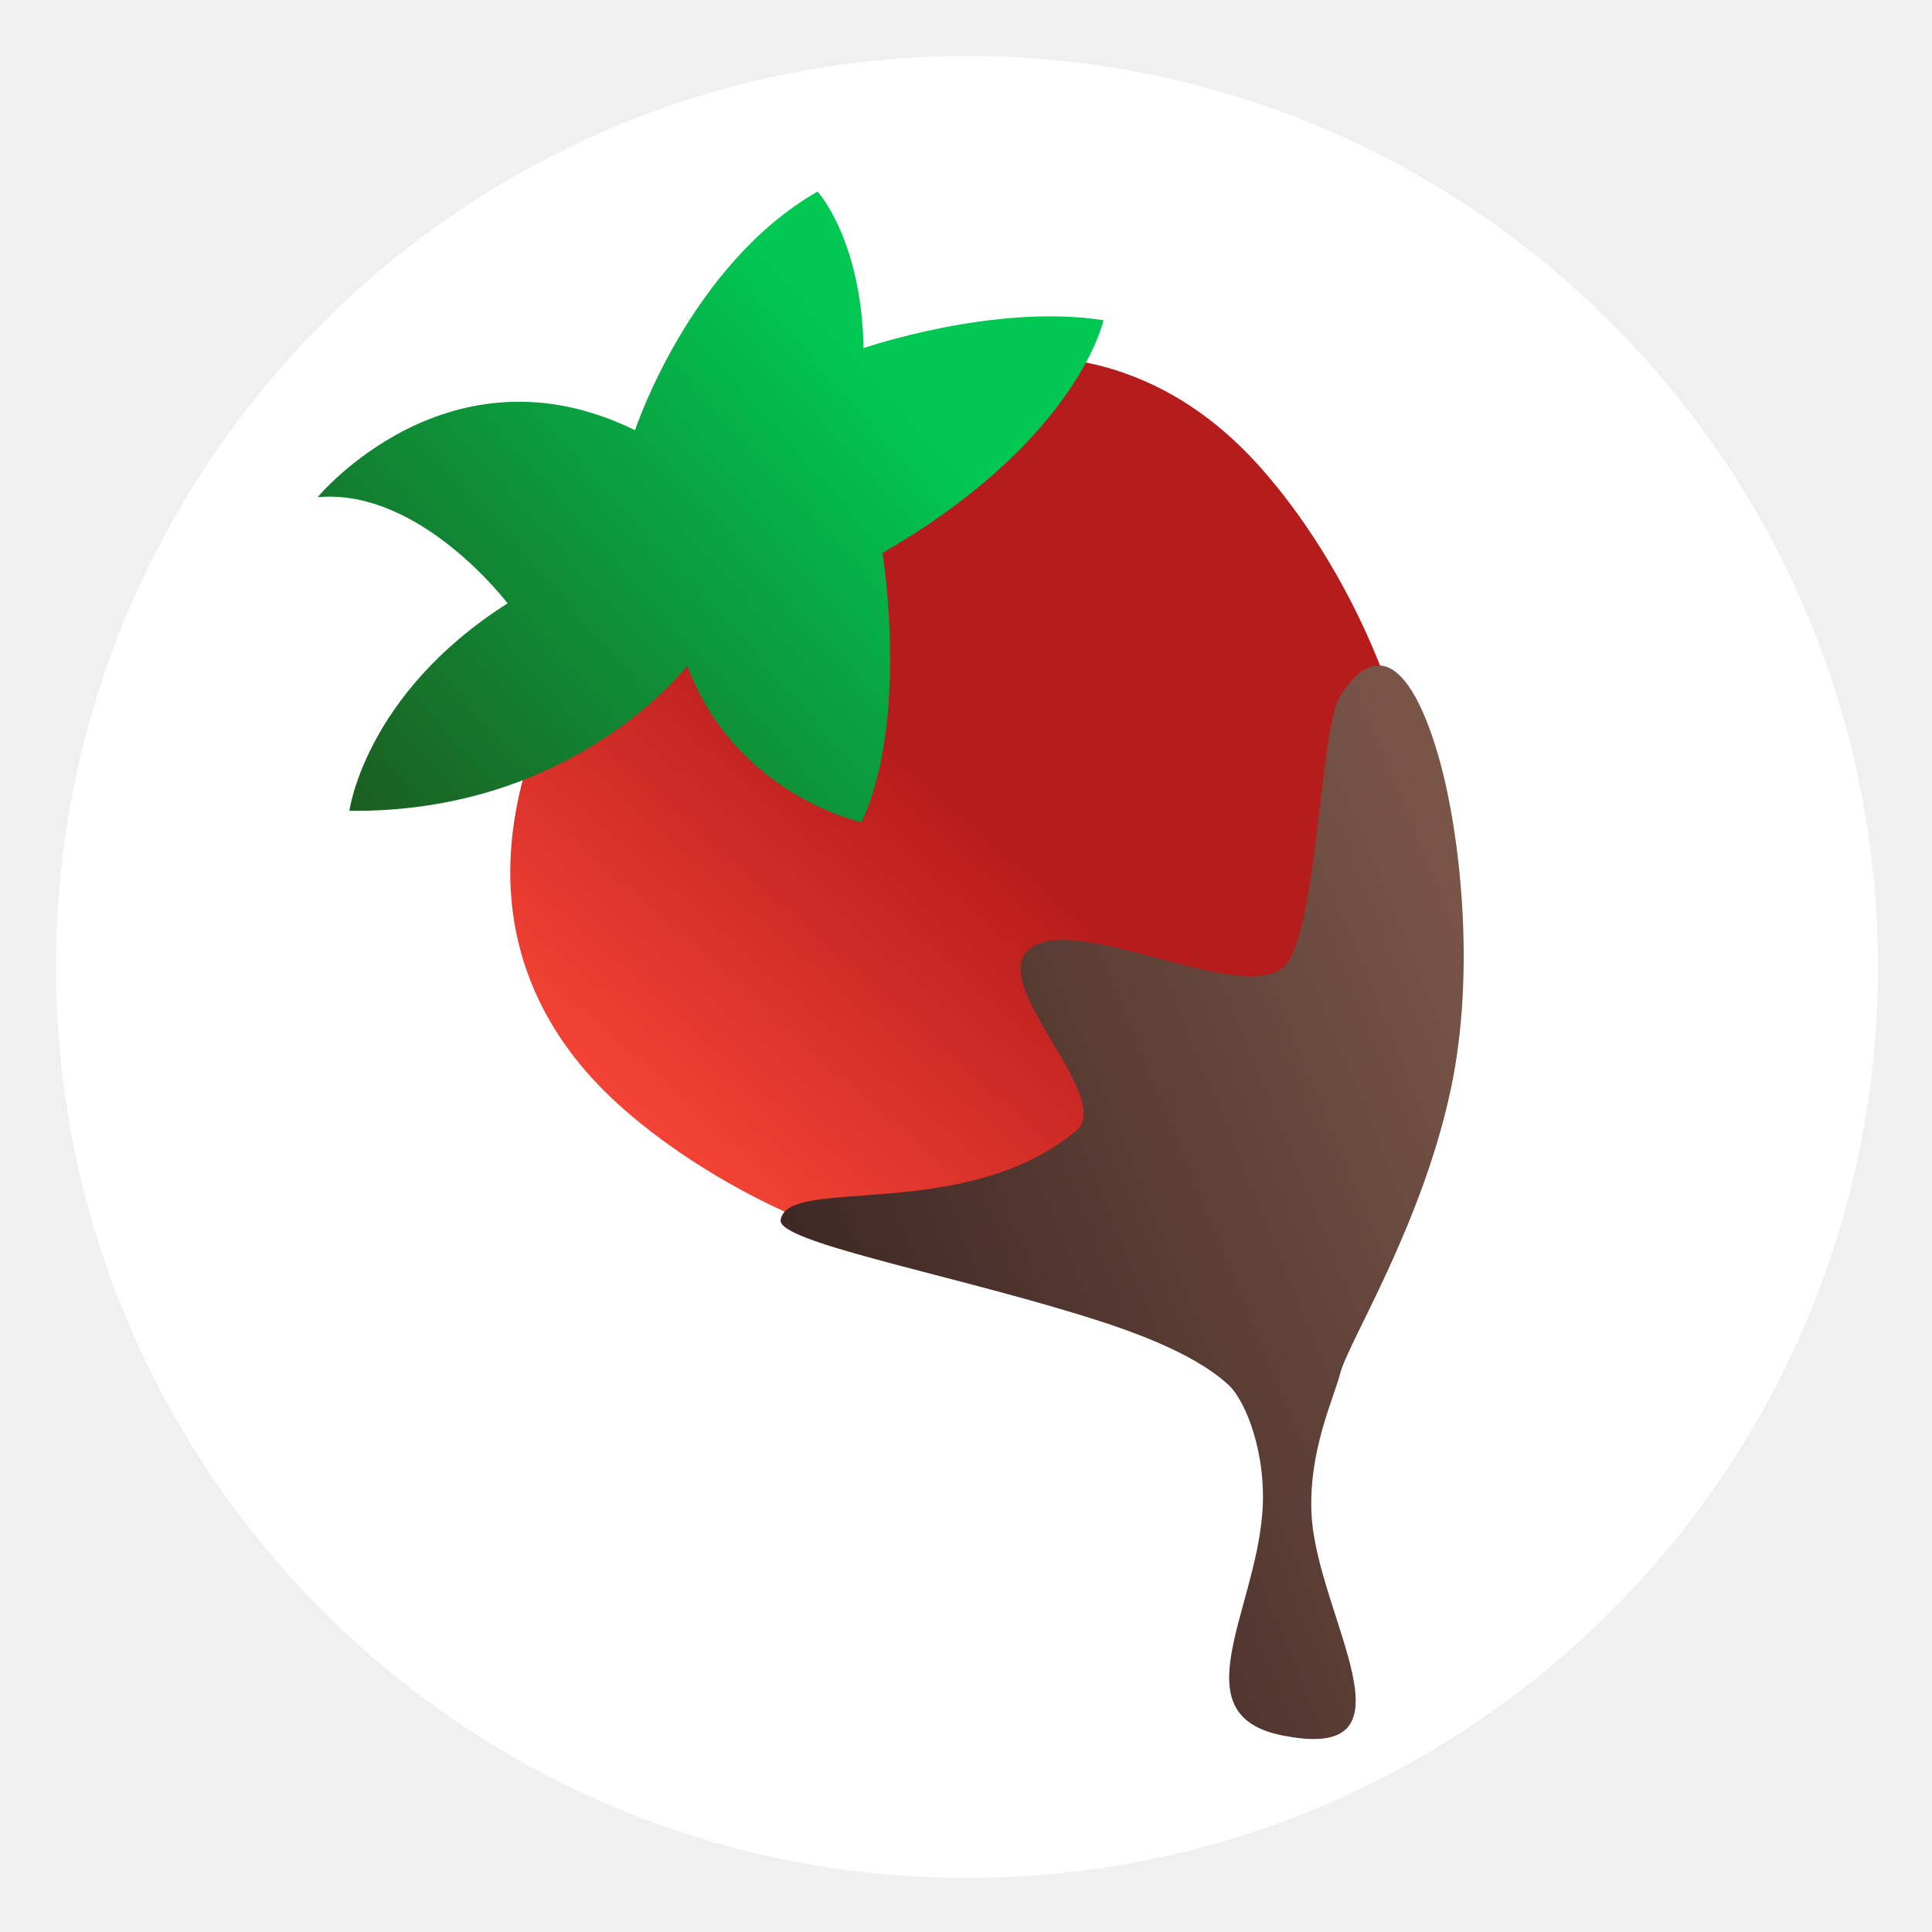
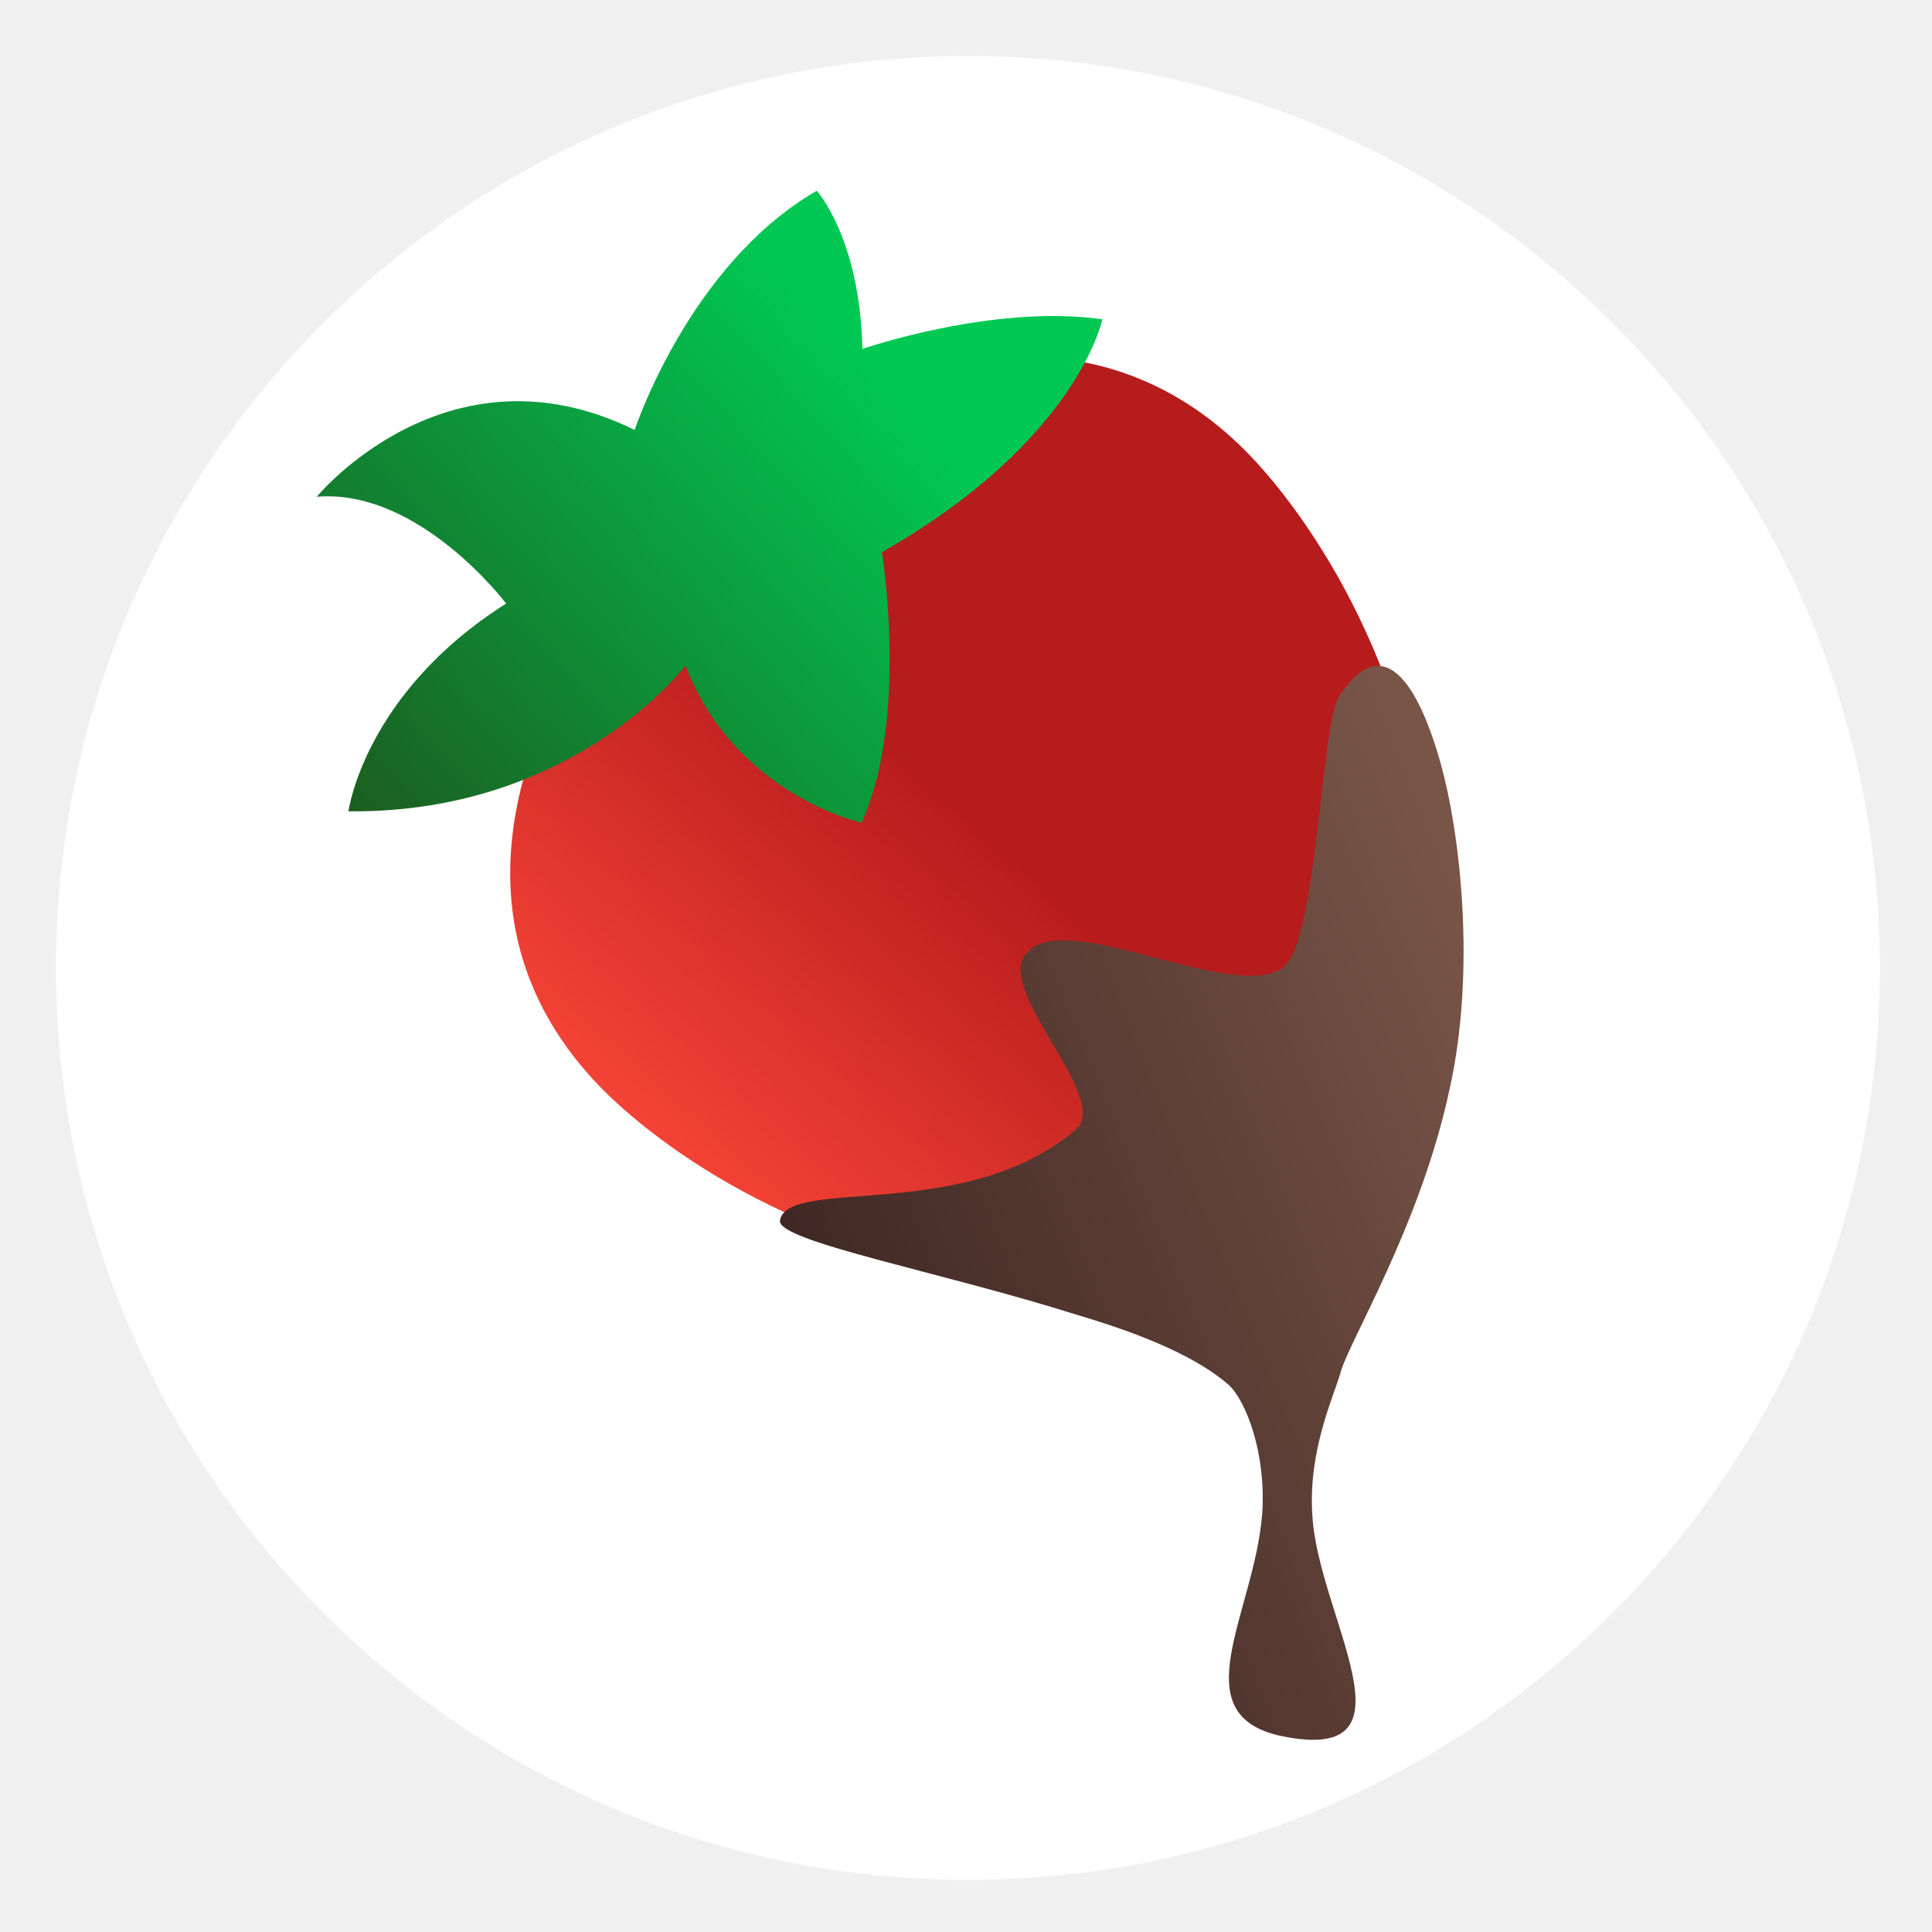
- <svg xmlns="http://www.w3.org/2000/svg" xmlns:xlink="http://www.w3.org/1999/xlink" width="1000" height="1000" viewBox="0 0 1000 1000">
+ <svg xmlns="http://www.w3.org/2000/svg" xmlns:xlink="http://www.w3.org/1999/xlink" width="1000" height="1000">
  <defs>
-     <circle id="a" cx="500.5" cy="500.5" r="471.5" />
-     <linearGradient x1="50%" y1="46.804%" x2="0%" y2="50%" id="c">
+     <circle id="a" cx="501" cy="501" r="472" />
+     <linearGradient x1="50%" y1="47%" x2="0%" y2="50%" id="c">
      <stop stop-color="#B71C1C" offset="0%" />
      <stop stop-color="#F44336" offset="100%" />
    </linearGradient>
-     <linearGradient x1="0%" y1="16.45%" x2="80.865%" y2="68.481%" id="d">
+     <linearGradient x1="0%" y1="16%" x2="81%" y2="68%" id="d">
      <stop stop-color="#1B5E20" offset="0%" />
      <stop stop-color="#00C853" offset="100%" />
    </linearGradient>
-     <linearGradient x1="0%" y1="50%" y2="65.449%" id="e">
+     <linearGradient x1="0%" y1="50%" y2="65%" id="e">
      <stop stop-color="#3E2723" offset="0%" />
      <stop stop-color="#795548" offset="100%" />
    </linearGradient>
  </defs>
  <g fill="none" fill-rule="evenodd">
    <mask id="b" fill="#fff">
      <use xlink:href="#a" />
    </mask>
    <use fill="#FFF" xlink:href="#a" />
    <g mask="url(#b)">
-       <path d="M162.629 462.529c-30.57-18.971-52.695-43.475-65.58-57.328C18.307 320.548 0 220.1 0 172.334 0 122.29 19.254 52.344 117.206 12.806 137.23 4.724 176.27.456 234.326.001h.043L234.41 0c58.056.455 97.097 4.724 117.12 12.806 97.953 39.538 117.206 109.485 117.206 159.528 0 47.768-18.307 148.214-97.048 232.867-12.886 13.853-35.011 38.357-65.58 57.328h2.356c-31.933 19.905-56.24 29.857-72.92 29.857-16.682 0-40.989-9.952-72.922-29.857h.006z" transform="rotate(-45 629.598 -8.877)" fill="url(#c)" />
-       <path d="M103.136 358.512s-3.375-66.518 54.97-108.121c0 0-88.914-36.326-117.835-149.453 0 0 60.48-7.898 124.916 51.305 0 0 46.028-59.203 27.62-109.189 0 0 96.81 44.223 76.017 149.705 0 0 90.02 5.162 143.75 59.28 0 0-17.73 28.254-72.099 43.99 0 0 39.977 59.184 46.087 116.214 0 0-63.389 3.279-145.922-79.287 0 0-79.895 35.84-137.504 25.556z" fill="url(#d)" fill-rule="nonzero" transform="rotate(-75 318.245 168.706)" />
-       <path d="M291.38 674.163c-4.563-10.239 71.564-48.548 133.817-88.866 21.77-14.1 51.915-34.83 65.485-57.043 6.234-10.204 9.42-39.699-1.588-68.99-18.258-48.585-69.019-88.488-21.856-112.995 67.219-34.93 34.31 54.614 46.355 105.967 7.454 31.784 27.785 54.564 34.18 65.588 8.468 14.599 61.658 61.794 95.713 125.816 29.597 55.642 41.15 126.734 41.363 165.81.157 22.708-2.628 78.777-40.44 45.518-14.664-12.898-46.686-119.898-67.817-127.186-29.412-10.145-98.404 61.554-124.928 44.487-21.353-13.74 22.756-85.439-.319-95.746-68.338-30.524-150.472 18.943-159.965-2.36z" fill="url(#e)" transform="scale(1 -1) rotate(16 4992.814 422.21)" />
+       <path d="M163 463c-31-19-53-44-66-58C18 321 0 220 0 172 0 122 19 52 117 13c20-8 59-13 117-13s98 5 118 13c97 39 117 109 117 159 0 48-19 149-97 233-13 14-35 39-66 58h2c-31 19-56 29-72 29-17 0-41-10-73-29z" transform="rotate(-45 630 -9)" fill="url(#c)" />
+       <path d="M103 359s-3-67 55-109c0 0-89-36-118-149 0 0 61-8 125 51 0 0 46-59 28-109 0 0 97 44 76 150 0 0 90 5 144 59 0 0-18 28-73 44 0 0 40 59 47 116 0 0-64 4-146-79 0 0-80 36-138 26z" fill="url(#d)" fill-rule="nonzero" transform="rotate(-75 318 169)" />
+       <path d="M291 674c-4-10 72-48 134-89 22-14 52-35 66-57 6-10 9-39-2-69-18-48-69-88-22-113 67-35 35 55 47 106 7 32 27 55 34 66 8 14 61 62 95 126 30 55 42 126 42 165 0 23-3 79-41 46-14-13-46-120-67-127-30-10-99 61-125 44-22-13 22-85-1-95-68-31-150 18-160-3z" fill="url(#e)" transform="scale(1 -1) rotate(16 4993 422)" />
    </g>
  </g>
</svg>
